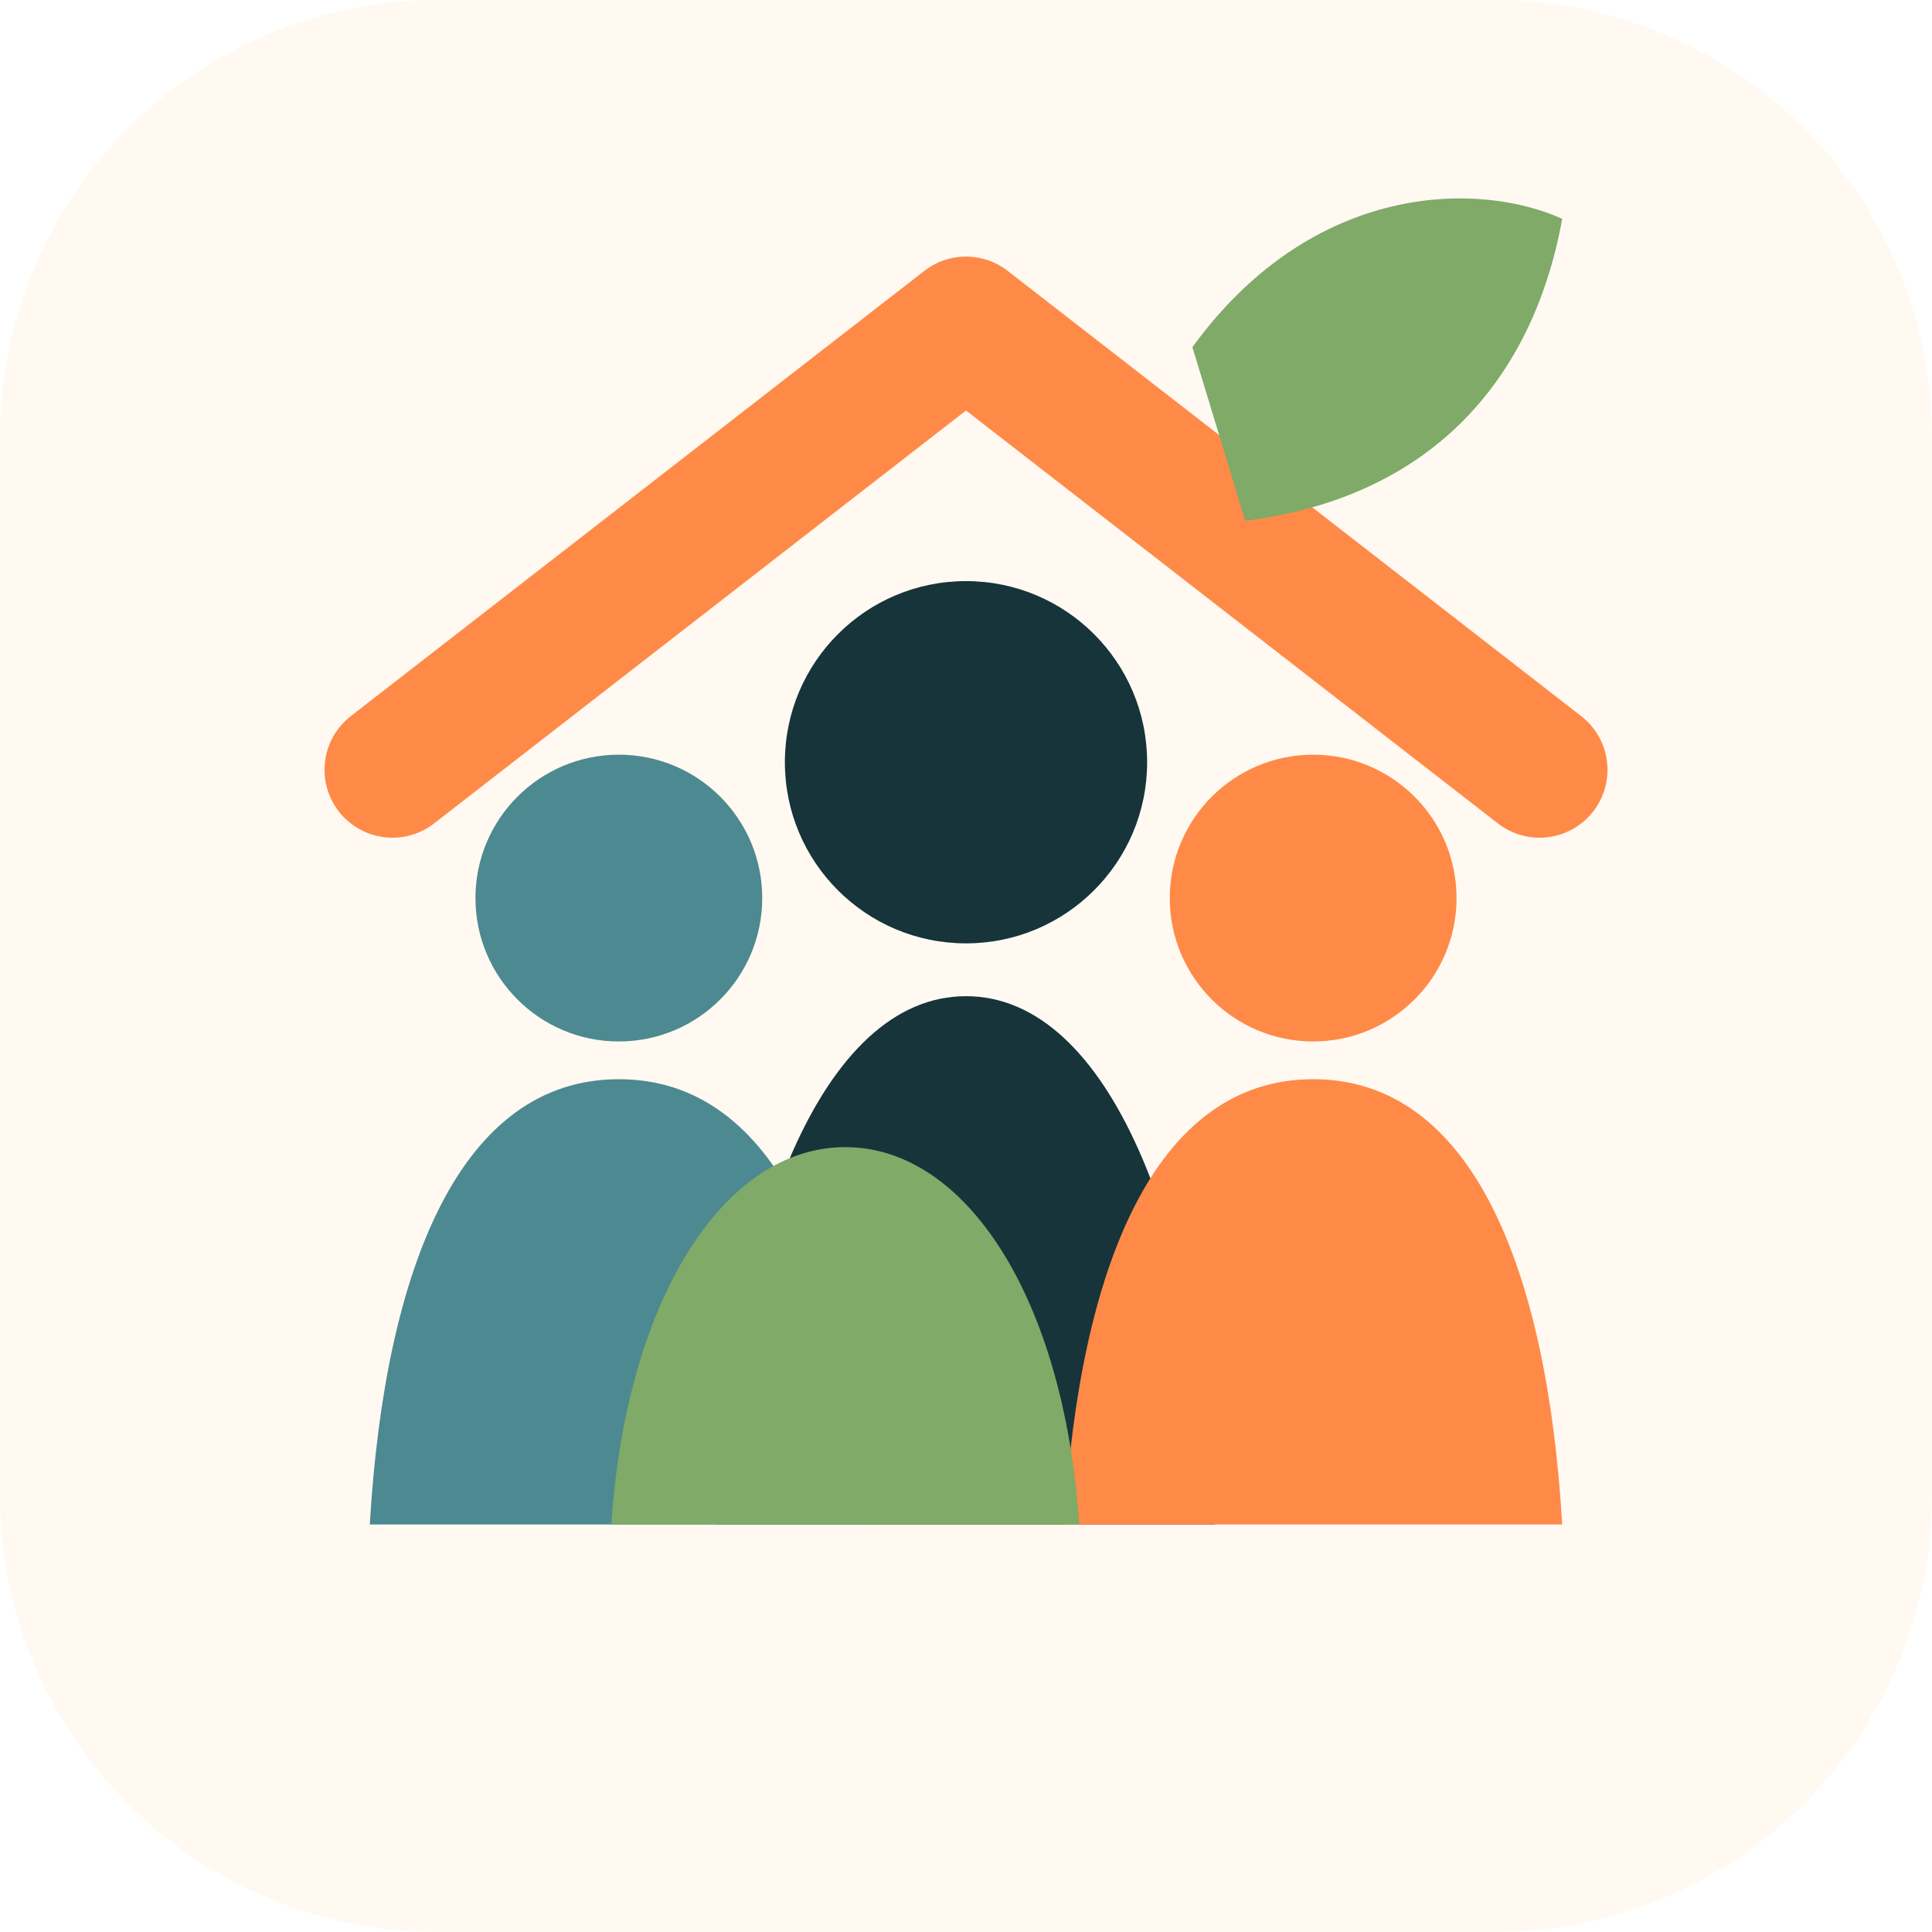
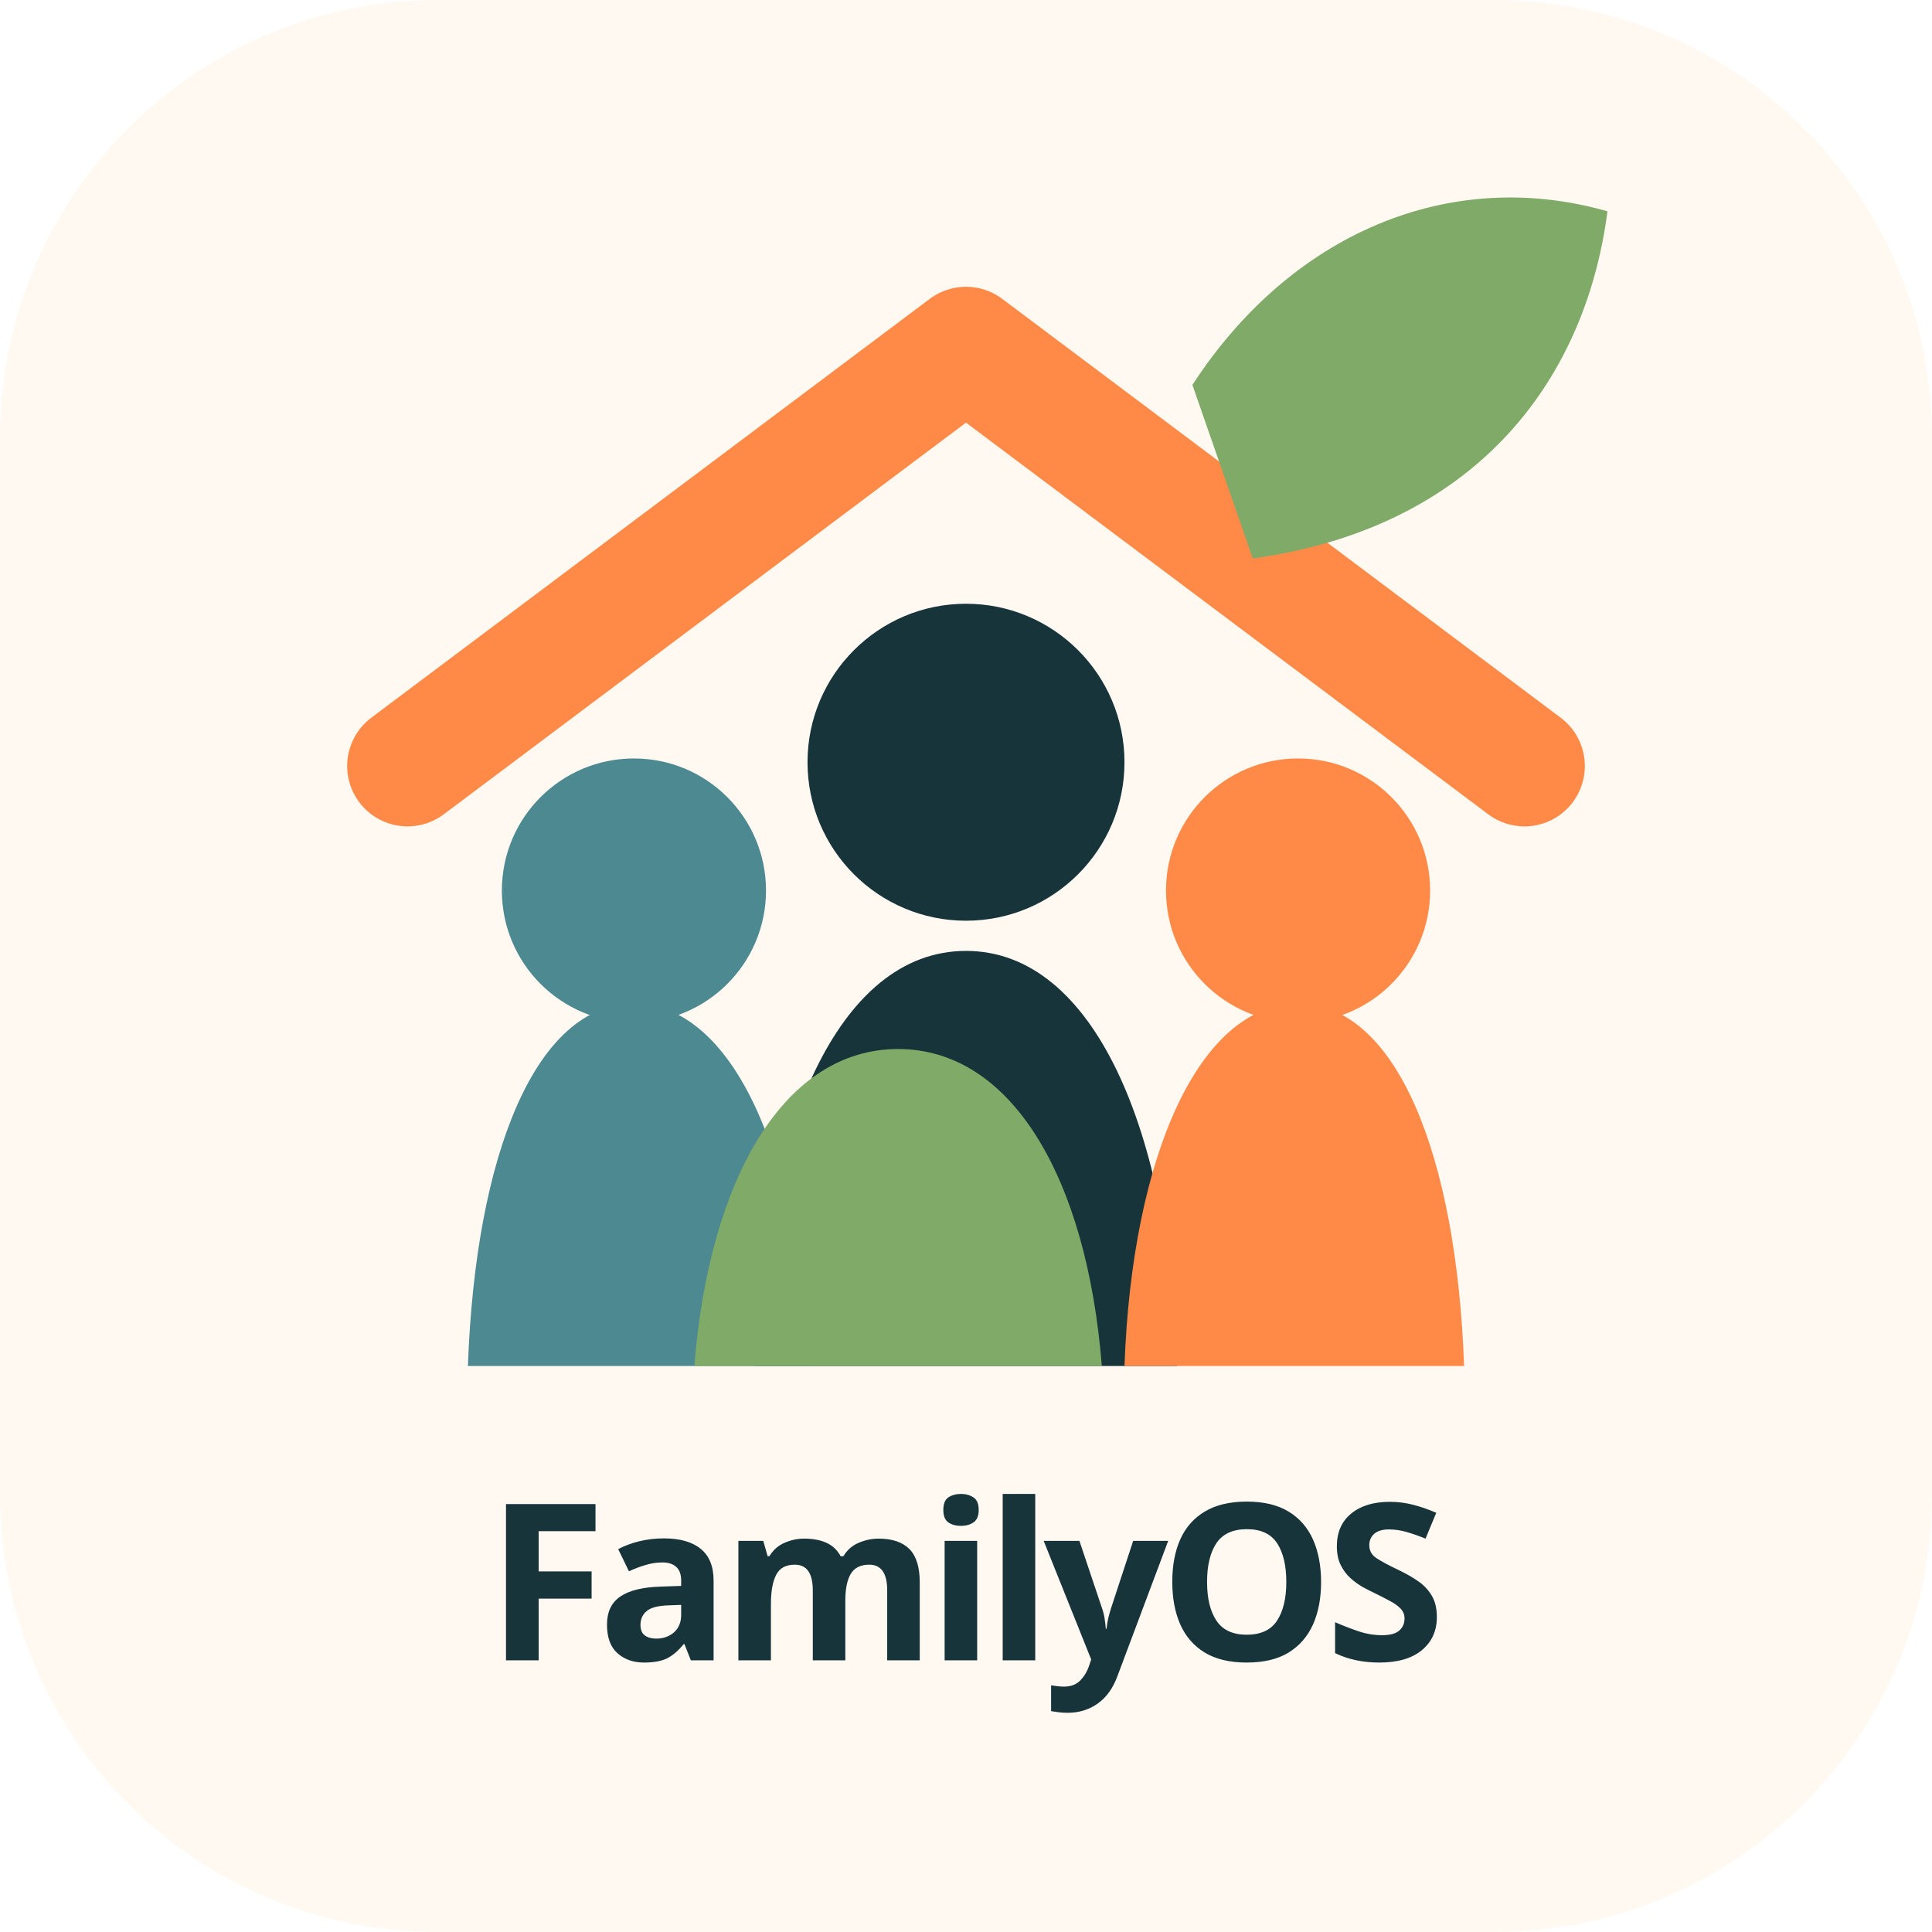
- <svg xmlns="http://www.w3.org/2000/svg" viewBox="0 0 256 256">
+ <svg xmlns="http://www.w3.org/2000/svg" viewBox="0 0 256 256" role="img" aria-labelledby="title desc">
  <rect width="256" height="256" rx="58" fill="#fff9f2" />
-   <path d="M52 102 128 43l76 59" fill="none" stroke="#ff8a47" stroke-width="18" stroke-linecap="round" stroke-linejoin="round" />
-   <path d="M158 46c16-22 38-22 49-17-4 22-18 37-42 40" fill="#7faa68" />
-   <circle cx="128" cy="101" r="24" fill="#16343a" />
-   <circle cx="82" cy="119" r="19" fill="#4d8990" />
-   <circle cx="174" cy="119" r="19" fill="#ff8a47" />
-   <path d="M95 202c2-39 14-70 33-70s31 31 33 70z" fill="#16343a" />
-   <path d="M49 202c2-34 12-59 33-59s31 25 33 59z" fill="#4d8990" />
-   <path d="M141 202c2-34 12-59 33-59s31 25 33 59z" fill="#ff8a47" />
-   <path d="M81 202c2-30 15-50 31-50s29 20 31 50z" fill="#7faa68" />
+   <path d="M54 101.5 128 46l74 55.5" fill="none" stroke="#ff8a47" stroke-width="16" stroke-linecap="round" stroke-linejoin="round" />
+   <path d="M158 51c13-20 34-29 55-23-3 23-18 42-47 46z" fill="#7faa68" />
+   <circle cx="128" cy="101" r="21" fill="#16343a" />
+   <circle cx="84" cy="118" r="17.5" fill="#4d8990" />
+   <circle cx="172" cy="118" r="17.5" fill="#ff8a47" />
+   <path d="M100 181c1-31 11-55 28-55s27 24 28 55z" fill="#16343a" />
+   <path d="M62 181c1-28 9-48 22-48s22 20 23 48z" fill="#4d8990" />
+   <path d="M149 181c1-28 10-48 23-48s21 20 22 48z" fill="#ff8a47" />
+   <path d="M92 181c2-25 12-42 27-42s25 17 27 42z" fill="#7faa68" />
+   <text x="128" y="220" text-anchor="middle" fill="#16343a" font-family="Nunito, Noto Sans, Inter, system-ui, sans-serif" font-size="29" font-weight="900" letter-spacing="-1.15">FamilyOS</text>
</svg>
